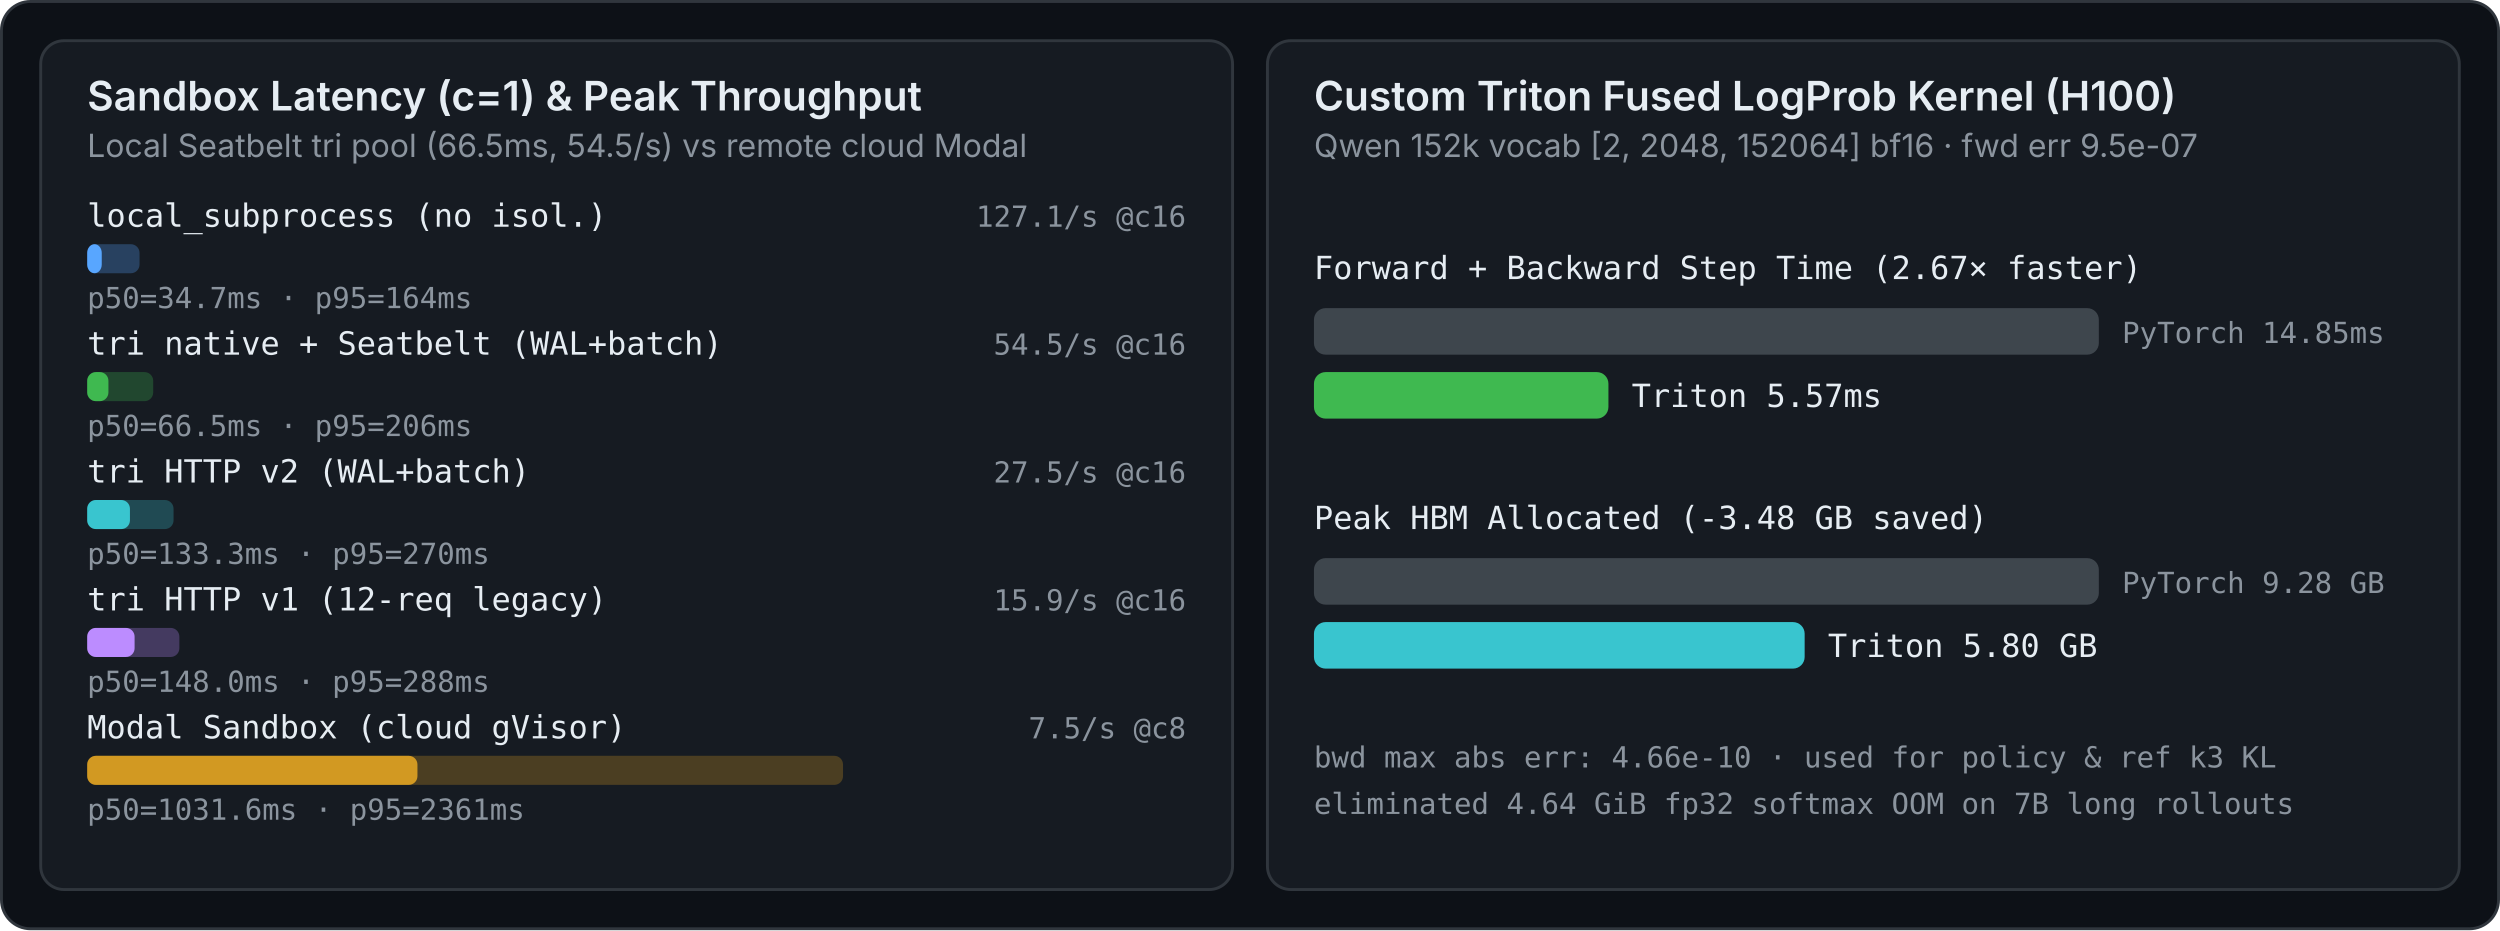
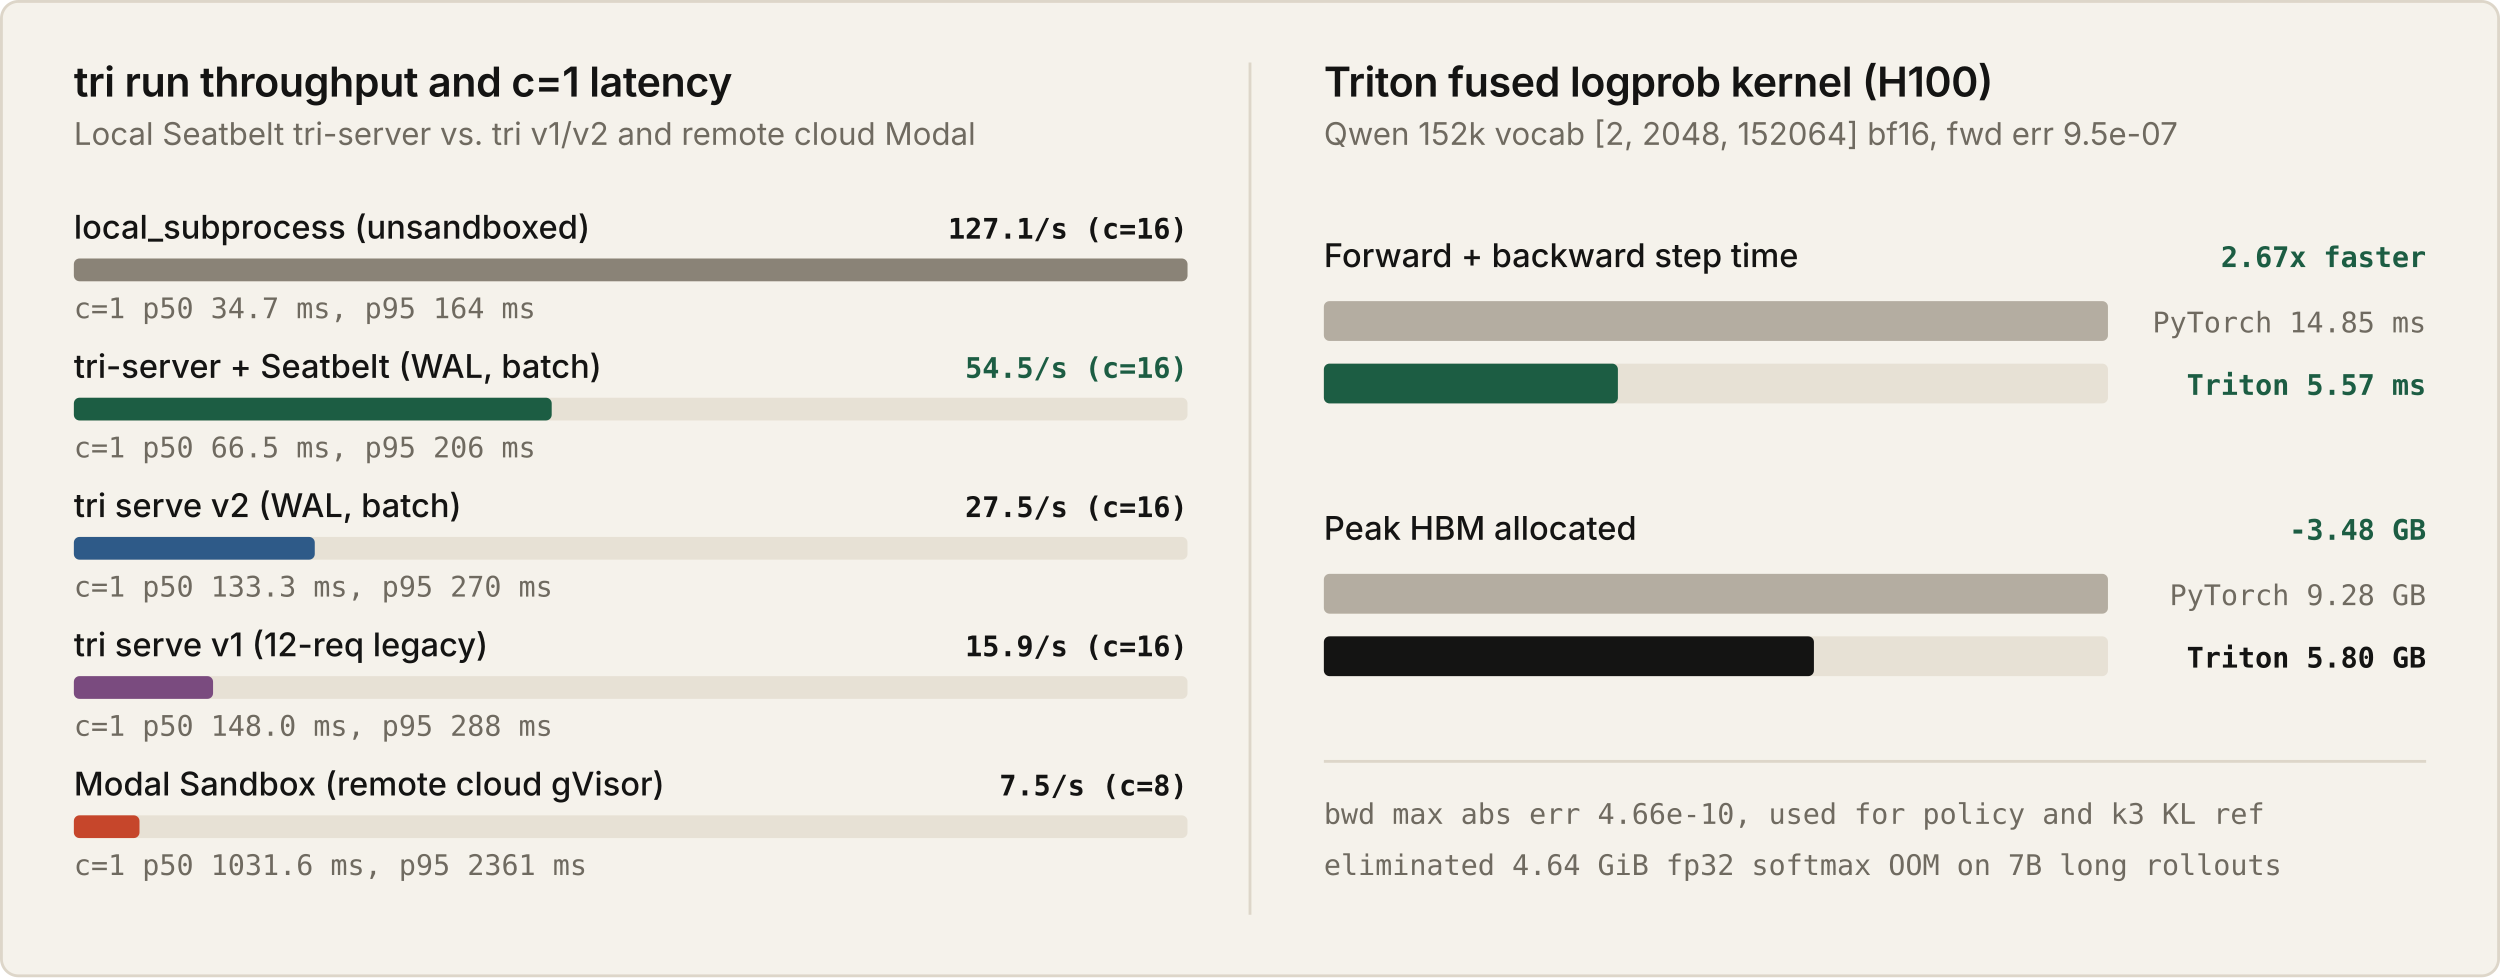
- <svg xmlns="http://www.w3.org/2000/svg" width="860" height="320" viewBox="0 0 860 320" role="img" aria-label="Systems Benchmarks: shapens/tri Scaling &amp; Custom Triton Kernel">
-   <style>text { font-family: ui-monospace, SFMono-Regular, Menlo, Consolas, monospace; }.title { font-family: -apple-system, BlinkMacSystemFont, 'Segoe UI', sans-serif; font-size: 14px; font-weight: 600; fill: #e6edf3; }.sub { font-family: -apple-system, BlinkMacSystemFont, 'Segoe UI', sans-serif; font-size: 11px; fill: #8b949e; }.ax { font-size: 10px; fill: #8b949e; }.lbl { font-size: 11px; fill: #e6edf3; }.grid { stroke: #30363d; stroke-width: 1; stroke-dasharray: 2 3; }</style>
-   <rect x="0.5" y="0.5" width="859" height="319" rx="10" fill="#0d1117" stroke="#30363d" />
-   <rect x="14" y="14" width="410" height="292" rx="8" fill="#161b22" stroke="#30363d" />
-   <text x="30" y="38" class="title">Sandbox Latency (c=1) &amp; Peak Throughput</text>
-   <text x="30" y="54" class="sub">Local Seatbelt tri pool (66.5ms, 54.5/s) vs remote cloud Modal</text>
-   <text x="30" y="78" class="lbl">local_subprocess (no isol.)</text>
-   <text x="408" y="78" text-anchor="end" class="ax">127.1/s @c16</text>
-   <rect x="30" y="84" width="18.0" height="10" rx="3" fill="#58a6ff" fill-opacity="0.28" />
-   <rect x="30" y="84" width="5.0" height="10" rx="3" fill="#58a6ff" />
-   <text x="30" y="106" class="ax">p50=34.7ms · p95=164ms</text>
-   <text x="30" y="122" class="lbl">tri native + Seatbelt (WAL+batch)</text>
-   <text x="408" y="122" text-anchor="end" class="ax">54.5/s @c16</text>
-   <rect x="30" y="128" width="22.7" height="10" rx="3" fill="#3fb950" fill-opacity="0.28" />
-   <rect x="30" y="128" width="7.3" height="10" rx="3" fill="#3fb950" />
-   <text x="30" y="150" class="ax">p50=66.5ms · p95=206ms</text>
-   <text x="30" y="166" class="lbl">tri HTTP v2 (WAL+batch)</text>
-   <text x="408" y="166" text-anchor="end" class="ax">27.5/s @c16</text>
-   <rect x="30" y="172" width="29.7" height="10" rx="3" fill="#39c5cf" fill-opacity="0.28" />
-   <rect x="30" y="172" width="14.7" height="10" rx="3" fill="#39c5cf" />
-   <text x="30" y="194" class="ax">p50=133.3ms · p95=270ms</text>
-   <text x="30" y="210" class="lbl">tri HTTP v1 (12-req legacy)</text>
-   <text x="408" y="210" text-anchor="end" class="ax">15.9/s @c16</text>
-   <rect x="30" y="216" width="31.7" height="10" rx="3" fill="#bc8cff" fill-opacity="0.28" />
-   <rect x="30" y="216" width="16.3" height="10" rx="3" fill="#bc8cff" />
-   <text x="30" y="238" class="ax">p50=148.0ms · p95=288ms</text>
-   <text x="30" y="254" class="lbl">Modal Sandbox (cloud gVisor)</text>
-   <text x="408" y="254" text-anchor="end" class="ax">7.5/s @c8</text>
-   <rect x="30" y="260" width="260.0" height="10" rx="3" fill="#d29922" fill-opacity="0.28" />
-   <rect x="30" y="260" width="113.6" height="10" rx="3" fill="#d29922" />
-   <text x="30" y="282" class="ax">p50=1031.6ms · p95=2361ms</text>
-   <rect x="436" y="14" width="410" height="292" rx="8" fill="#161b22" stroke="#30363d" />
-   <text x="452" y="38" class="title">Custom Triton Fused LogProb Kernel (H100)</text>
-   <text x="452" y="54" class="sub">Qwen 152k vocab [2, 2048, 152064] bf16 · fwd err 9.5e-07</text>
-   <text x="452" y="96" class="lbl">Forward + Backward Step Time (2.67× faster)</text>
-   <rect x="452" y="106" width="270" height="16" rx="4" fill="#8b949e" fill-opacity="0.35" />
-   <text x="730" y="118" class="ax">PyTorch 14.85ms</text>
-   <rect x="452" y="128" width="101.3" height="16" rx="4" fill="#3fb950" />
-   <text x="561.3" y="140" class="lbl">Triton 5.57ms</text>
-   <text x="452" y="182" class="lbl">Peak HBM Allocated (-3.48 GB saved)</text>
-   <rect x="452" y="192" width="270" height="16" rx="4" fill="#8b949e" fill-opacity="0.35" />
-   <text x="730" y="204" class="ax">PyTorch 9.28 GB</text>
-   <rect x="452" y="214" width="168.8" height="16" rx="4" fill="#39c5cf" />
-   <text x="628.8" y="226" class="lbl">Triton 5.80 GB</text>
-   <text x="452" y="264" class="ax">bwd max abs err: 4.66e-10 · used for policy &amp; ref k3 KL</text>
-   <text x="452" y="280" class="ax">eliminated 4.64 GiB fp32 softmax OOM on 7B long rollouts</text>
+ <svg xmlns="http://www.w3.org/2000/svg" width="880" height="344" viewBox="0 0 880 344" role="img" aria-label="Triton Logprob Kernel and tri Run Benchmarks">
+   <style>text { font-family: ui-monospace, SFMono-Regular, Menlo, Consolas, monospace; }.title { font-family: -apple-system, BlinkMacSystemFont, 'Inter', 'Segoe UI', sans-serif; font-size: 14.5px; font-weight: 600; fill: #141413; letter-spacing: -0.01em; }.sub { font-family: -apple-system, BlinkMacSystemFont, 'Inter', 'Segoe UI', sans-serif; font-size: 11px; fill: #6F6A60; }.ax { font-size: 10px; fill: #6F6A60; }.leg { font-family: -apple-system, BlinkMacSystemFont, 'Inter', 'Segoe UI', sans-serif; font-size: 10.5px; fill: #141413; }.lbl { font-family: -apple-system, BlinkMacSystemFont, 'Inter', 'Segoe UI', sans-serif; font-size: 11.5px; font-weight: 500; fill: #141413; }.grid { stroke: #DDD6C9; stroke-width: 1; stroke-dasharray: 2 4; }.axis { stroke: #B8B0A2; stroke-width: 1.2; }</style>
+   <rect x="0.5" y="0.5" width="879" height="343" rx="6" fill="#F5F2EB" stroke="#DDD6C9" />
+   <line x1="440.0" x2="440.0" y1="22" y2="322" stroke="#DDD6C9" stroke-width="1" />
+   <text x="26" y="34" class="title">tri run throughput and c=1 latency</text>
+   <text x="26" y="51" class="sub">Local Seatbelt tri-server vs. tri v1/v2 and remote cloud Modal</text>
+   <text x="26" y="84" class="lbl">local_subprocess (unsandboxed)</text>
+   <text x="418" y="84" text-anchor="end" class="ax" style="fill:#141413;font-weight:600">127.1/s (c=16)</text>
+   <rect x="26" y="91" width="392.0" height="8" rx="2" fill="#E7E1D5" />
+   <rect x="26" y="91" width="392.0" height="8" rx="2" fill="#8A8377" />
+   <text x="26" y="112" class="ax">c=1 p50 34.7 ms, p95 164 ms</text>
+   <text x="26" y="133" class="lbl">tri-server + Seatbelt (WAL, batch)</text>
+   <text x="418" y="133" text-anchor="end" class="ax" style="fill:#1C5D43;font-weight:600">54.5/s (c=16)</text>
+   <rect x="26" y="140" width="392.0" height="8" rx="2" fill="#E7E1D5" />
+   <rect x="26" y="140" width="168.2" height="8" rx="2" fill="#1C5D43" />
+   <text x="26" y="161" class="ax">c=1 p50 66.5 ms, p95 206 ms</text>
+   <text x="26" y="182" class="lbl">tri serve v2 (WAL, batch)</text>
+   <text x="418" y="182" text-anchor="end" class="ax" style="fill:#141413;font-weight:600">27.5/s (c=16)</text>
+   <rect x="26" y="189" width="392.0" height="8" rx="2" fill="#E7E1D5" />
+   <rect x="26" y="189" width="84.8" height="8" rx="2" fill="#2E5A88" />
+   <text x="26" y="210" class="ax">c=1 p50 133.3 ms, p95 270 ms</text>
+   <text x="26" y="231" class="lbl">tri serve v1 (12-req legacy)</text>
+   <text x="418" y="231" text-anchor="end" class="ax" style="fill:#141413;font-weight:600">15.9/s (c=16)</text>
+   <rect x="26" y="238" width="392.0" height="8" rx="2" fill="#E7E1D5" />
+   <rect x="26" y="238" width="49.0" height="8" rx="2" fill="#7A4B7F" />
+   <text x="26" y="259" class="ax">c=1 p50 148.0 ms, p95 288 ms</text>
+   <text x="26" y="280" class="lbl">Modal Sandbox (remote cloud gVisor)</text>
+   <text x="418" y="280" text-anchor="end" class="ax" style="fill:#141413;font-weight:600">7.5/s (c=8)</text>
+   <rect x="26" y="287" width="392.0" height="8" rx="2" fill="#E7E1D5" />
+   <rect x="26" y="287" width="23.1" height="8" rx="2" fill="#C6462B" />
+   <text x="26" y="308" class="ax">c=1 p50 1031.6 ms, p95 2361 ms</text>
+   <text x="466" y="34" class="title">Triton fused logprob kernel (H100)</text>
+   <text x="466" y="51" class="sub">Qwen 152k vocab [2, 2048, 152064] bf16, fwd err 9.5e-07</text>
+   <text x="466" y="94" class="lbl">Forward + backward step time</text>
+   <text x="854" y="94" text-anchor="end" class="ax" style="fill:#1C5D43;font-weight:600">2.67x faster</text>
+   <rect x="466" y="106" width="276" height="14" rx="2" fill="#E7E1D5" />
+   <rect x="466" y="106" width="276" height="14" rx="2" fill="#8A8377" fill-opacity="0.55" />
+   <text x="854" y="117" text-anchor="end" class="ax">PyTorch 14.85 ms</text>
+   <rect x="466" y="128" width="276" height="14" rx="2" fill="#E7E1D5" />
+   <rect x="466" y="128" width="103.5" height="14" rx="2" fill="#1C5D43" />
+   <text x="854" y="139" text-anchor="end" class="ax" style="fill:#1C5D43;font-weight:600">Triton 5.57 ms</text>
+   <text x="466" y="190" class="lbl">Peak HBM allocated</text>
+   <text x="854" y="190" text-anchor="end" class="ax" style="fill:#1C5D43;font-weight:600">-3.48 GB</text>
+   <rect x="466" y="202" width="276" height="14" rx="2" fill="#E7E1D5" />
+   <rect x="466" y="202" width="276" height="14" rx="2" fill="#8A8377" fill-opacity="0.55" />
+   <text x="854" y="213" text-anchor="end" class="ax">PyTorch 9.28 GB</text>
+   <rect x="466" y="224" width="276" height="14" rx="2" fill="#E7E1D5" />
+   <rect x="466" y="224" width="172.5" height="14" rx="2" fill="#141413" />
+   <text x="854" y="235" text-anchor="end" class="ax" style="fill:#141413;font-weight:600">Triton 5.80 GB</text>
+   <line x1="466" x2="854" y1="268" y2="268" stroke="#DDD6C9" stroke-width="1" />
+   <text x="466" y="290" class="ax">bwd max abs err 4.66e-10, used for policy and k3 KL ref</text>
+   <text x="466" y="308" class="ax">eliminated 4.64 GiB fp32 softmax OOM on 7B long rollouts</text>
</svg>
